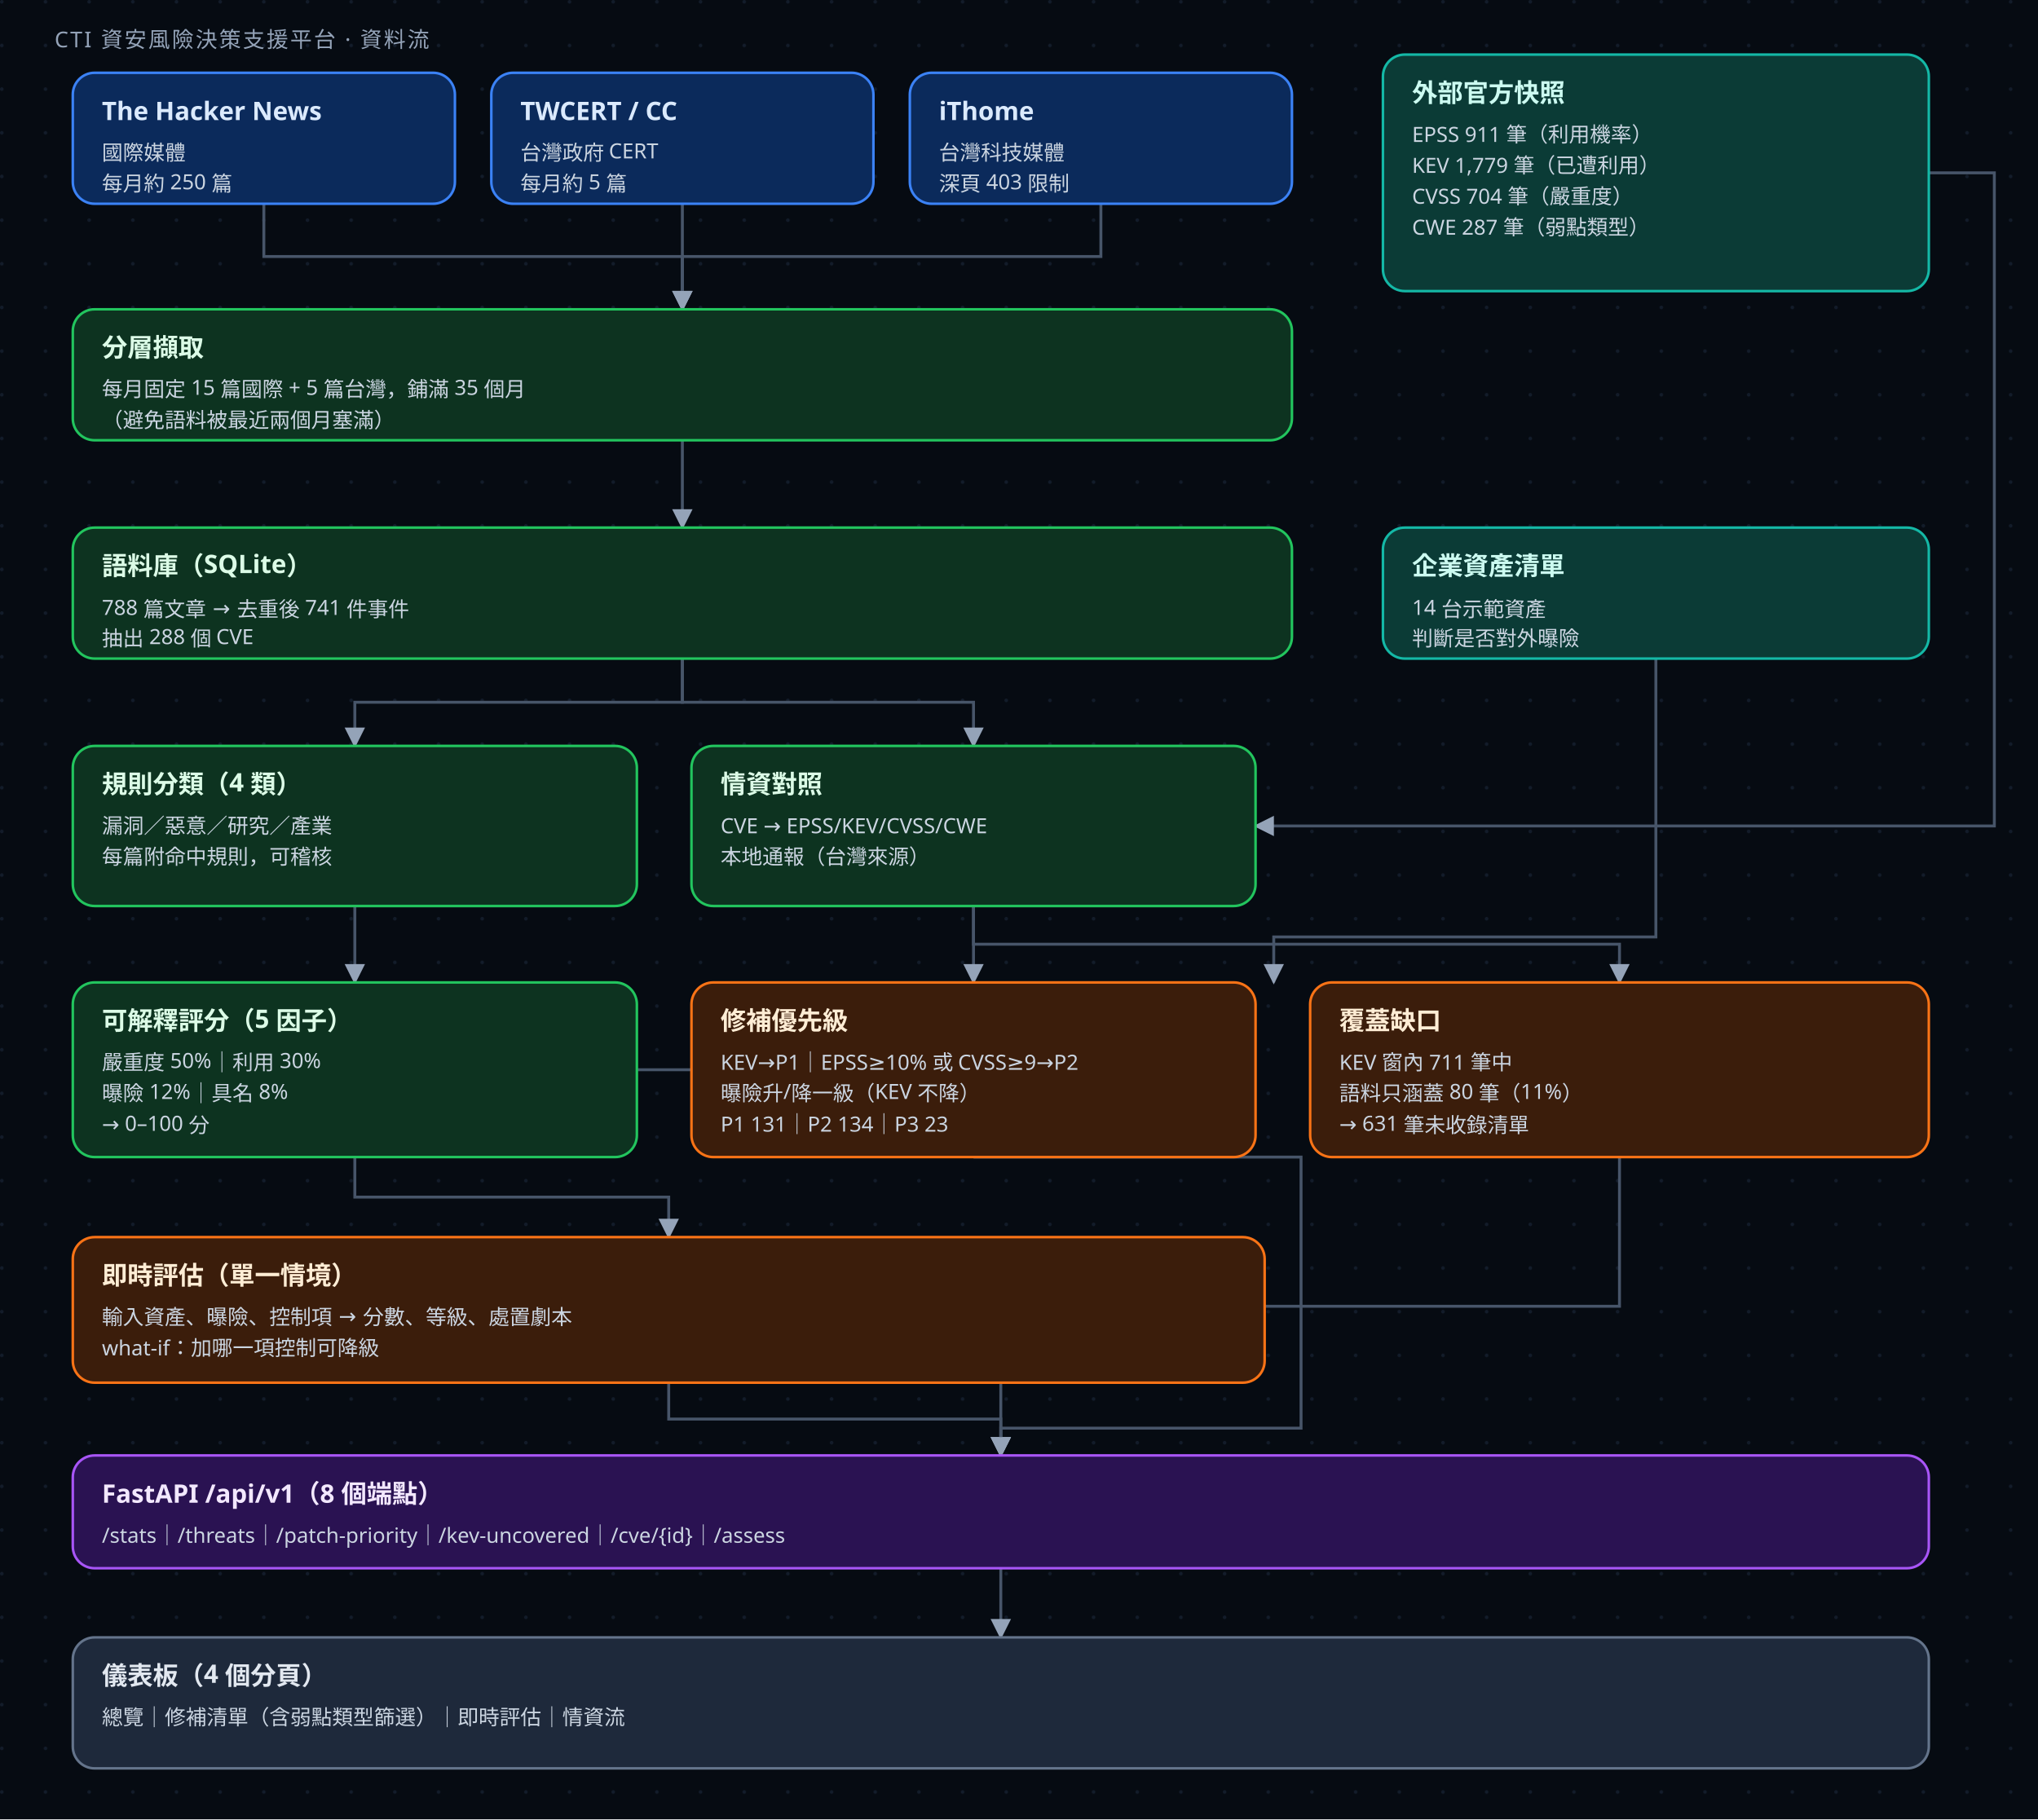
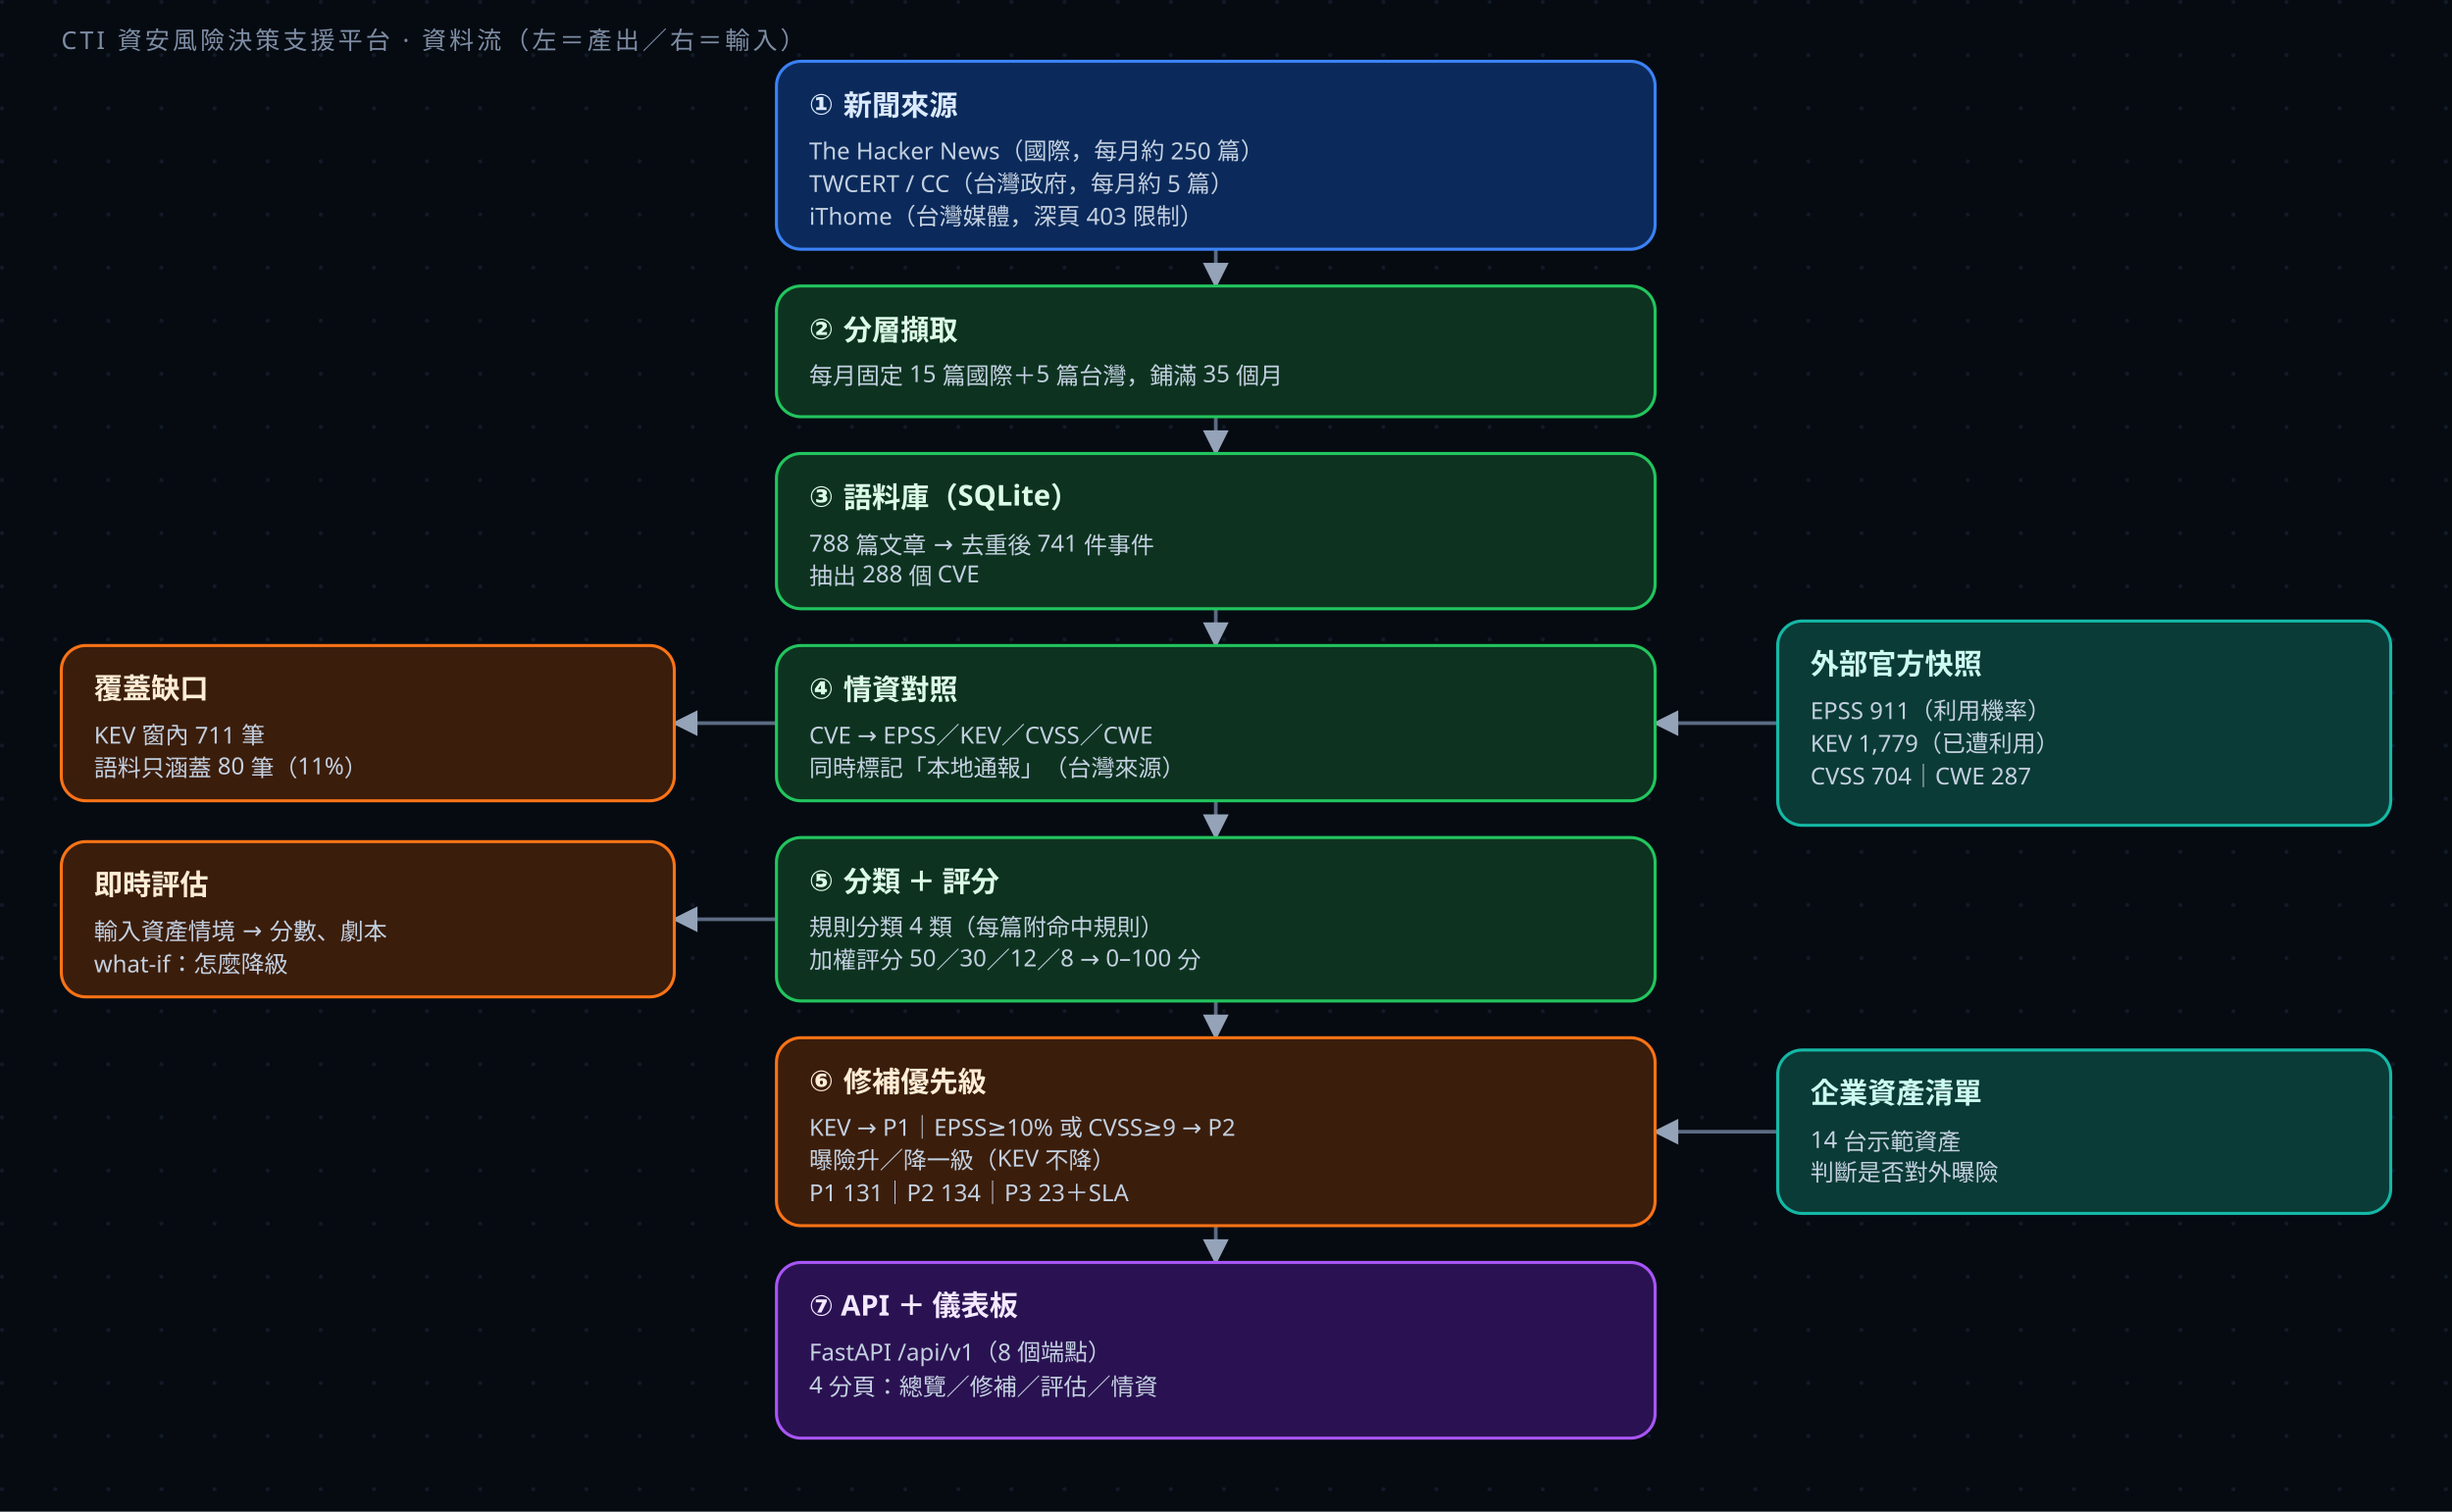
- <svg xmlns="http://www.w3.org/2000/svg" width="1120" height="1000" viewBox="0 0 1120 1000" font-family="'Segoe UI','Microsoft JhengHei',sans-serif">
+ <svg xmlns="http://www.w3.org/2000/svg" width="1200" height="740" viewBox="0 0 1200 740" font-family="'Segoe UI','Microsoft JhengHei',sans-serif">
  <defs>
    <marker id="arrow" viewBox="0 0 10 10" refX="9" refY="5" markerWidth="7" markerHeight="7" orient="auto-start-reverse">
      <path d="M 0 0 L 10 5 L 0 10 z" fill="#94a3b8" />
    </marker>
-     <pattern id="dots" width="24" height="24" patternUnits="userSpaceOnUse">
+     <pattern id="dots" width="26" height="26" patternUnits="userSpaceOnUse">
      <circle cx="1" cy="1" r="1" fill="#1b2739" />
    </pattern>
  </defs>
  <rect width="100%" height="100%" fill="#060b12" />
-   <rect width="100%" height="100%" fill="url(#dots)" opacity="0.6" />
-   <text x="30" y="26" fill="#94a3b8" font-size="12" letter-spacing="1">CTI 資安風險決策支援平台 · 資料流</text>
-   <path d="M 145 112 L 145 141 L 375 141 L 375 170" fill="none" stroke="#475569" stroke-width="1.6" marker-end="url(#arrow)" />
-   <path d="M 375 112 L 375 170" fill="none" stroke="#475569" stroke-width="1.6" marker-end="url(#arrow)" />
-   <path d="M 605 112 L 605 141 L 375 141 L 375 170" fill="none" stroke="#475569" stroke-width="1.6" marker-end="url(#arrow)" />
-   <path d="M 375 242 L 375 290" fill="none" stroke="#475569" stroke-width="1.6" marker-end="url(#arrow)" />
-   <path d="M 1060 95 L 1096 95 L 1096 454 L 690 454" fill="none" stroke="#475569" stroke-width="1.6" marker-end="url(#arrow)" />
-   <path d="M 375 362 L 375 386 L 195 386 L 195 410" fill="none" stroke="#475569" stroke-width="1.6" marker-end="url(#arrow)" />
-   <path d="M 375 362 L 375 386 L 535 386 L 535 410" fill="none" stroke="#475569" stroke-width="1.6" marker-end="url(#arrow)" />
-   <path d="M 195 498 L 195 540" fill="none" stroke="#475569" stroke-width="1.6" marker-end="url(#arrow)" />
-   <path d="M 535 498 L 535 540" fill="none" stroke="#475569" stroke-width="1.6" marker-end="url(#arrow)" />
-   <path d="M 195 636 L 195 588 L 535 588 L 535 540" fill="none" stroke="#475569" stroke-width="1.6" marker-end="url(#arrow)" />
-   <path d="M 910 362 L 910 515 L 700 515 L 700 540" fill="none" stroke="#475569" stroke-width="1.6" marker-end="url(#arrow)" />
-   <path d="M 535 498 L 535 519 L 890 519 L 890 540" fill="none" stroke="#475569" stroke-width="1.6" marker-end="url(#arrow)" />
-   <path d="M 195 636 L 195 658 L 367.5 658 L 367.5 680" fill="none" stroke="#475569" stroke-width="1.6" marker-end="url(#arrow)" />
-   <path d="M 535 636 L 715 636 L 715 785 L 550 785 L 550 800" fill="none" stroke="#475569" stroke-width="1.6" marker-end="url(#arrow)" />
-   <path d="M 367.5 760 L 367.5 780 L 550 780 L 550 800" fill="none" stroke="#475569" stroke-width="1.6" marker-end="url(#arrow)" />
-   <path d="M 890 636 L 890 718 L 550 718 L 550 800" fill="none" stroke="#475569" stroke-width="1.6" marker-end="url(#arrow)" />
-   <path d="M 550 862 L 550 900" fill="none" stroke="#475569" stroke-width="1.6" marker-end="url(#arrow)" />
-   <g>
-     <rect x="40" y="40" width="210" height="72" rx="12" fill="#0b2a5b" stroke="#3b82f6" stroke-width="1.4" />
-     <text x="56" y="66" fill="#dbeafe" font-size="14" font-weight="700">The Hacker News</text>
-     <text x="56" y="88" fill="#cbd5e1" font-size="11.5">國際媒體</text>
-     <text x="56" y="105" fill="#cbd5e1" font-size="11.5">每月約 250 篇</text>
-   </g>
-   <g>
-     <rect x="270" y="40" width="210" height="72" rx="12" fill="#0b2a5b" stroke="#3b82f6" stroke-width="1.4" />
-     <text x="286" y="66" fill="#dbeafe" font-size="14" font-weight="700">TWCERT / CC</text>
-     <text x="286" y="88" fill="#cbd5e1" font-size="11.5">台灣政府 CERT</text>
-     <text x="286" y="105" fill="#cbd5e1" font-size="11.5">每月約 5 篇</text>
-   </g>
-   <g>
-     <rect x="500" y="40" width="210" height="72" rx="12" fill="#0b2a5b" stroke="#3b82f6" stroke-width="1.4" />
-     <text x="516" y="66" fill="#dbeafe" font-size="14" font-weight="700">iThome</text>
-     <text x="516" y="88" fill="#cbd5e1" font-size="11.5">台灣科技媒體</text>
-     <text x="516" y="105" fill="#cbd5e1" font-size="11.5">深頁 403 限制</text>
-   </g>
-   <g>
-     <rect x="760" y="30" width="300" height="130" rx="12" fill="#0b3b36" stroke="#14b8a6" stroke-width="1.4" />
-     <text x="776" y="56" fill="#ccfbf1" font-size="14" font-weight="700">外部官方快照</text>
-     <text x="776" y="78" fill="#cbd5e1" font-size="11.5">EPSS 911 筆（利用機率）</text>
-     <text x="776" y="95" fill="#cbd5e1" font-size="11.5">KEV 1,779 筆（已遭利用）</text>
-     <text x="776" y="112" fill="#cbd5e1" font-size="11.5">CVSS 704 筆（嚴重度）</text>
-     <text x="776" y="129" fill="#cbd5e1" font-size="11.5">CWE 287 筆（弱點類型）</text>
-   </g>
-   <g>
-     <rect x="40" y="170" width="670" height="72" rx="12" fill="#0d3320" stroke="#22c55e" stroke-width="1.4" />
-     <text x="56" y="196" fill="#dcfce7" font-size="14" font-weight="700">分層擷取</text>
-     <text x="56" y="218" fill="#cbd5e1" font-size="11.5">每月固定 15 篇國際 + 5 篇台灣，鋪滿 35 個月</text>
-     <text x="56" y="235" fill="#cbd5e1" font-size="11.5">（避免語料被最近兩個月塞滿）</text>
-   </g>
-   <g>
-     <rect x="40" y="290" width="670" height="72" rx="12" fill="#0d3320" stroke="#22c55e" stroke-width="1.4" />
-     <text x="56" y="316" fill="#dcfce7" font-size="14" font-weight="700">語料庫（SQLite）</text>
-     <text x="56" y="338" fill="#cbd5e1" font-size="11.5">788 篇文章 → 去重後 741 件事件</text>
-     <text x="56" y="355" fill="#cbd5e1" font-size="11.5">抽出 288 個 CVE</text>
-   </g>
-   <g>
-     <rect x="760" y="290" width="300" height="72" rx="12" fill="#0b3b36" stroke="#14b8a6" stroke-width="1.4" />
-     <text x="776" y="316" fill="#ccfbf1" font-size="14" font-weight="700">企業資產清單</text>
-     <text x="776" y="338" fill="#cbd5e1" font-size="11.5">14 台示範資產</text>
-     <text x="776" y="355" fill="#cbd5e1" font-size="11.5">判斷是否對外曝險</text>
-   </g>
-   <g>
-     <rect x="40" y="410" width="310" height="88" rx="12" fill="#0d3320" stroke="#22c55e" stroke-width="1.4" />
-     <text x="56" y="436" fill="#dcfce7" font-size="14" font-weight="700">規則分類（4 類）</text>
-     <text x="56" y="458" fill="#cbd5e1" font-size="11.5">漏洞／惡意／研究／產業</text>
-     <text x="56" y="475" fill="#cbd5e1" font-size="11.5">每篇附命中規則，可稽核</text>
-   </g>
-   <g>
-     <rect x="380" y="410" width="310" height="88" rx="12" fill="#0d3320" stroke="#22c55e" stroke-width="1.4" />
-     <text x="396" y="436" fill="#dcfce7" font-size="14" font-weight="700">情資對照</text>
-     <text x="396" y="458" fill="#cbd5e1" font-size="11.5">CVE → EPSS/KEV/CVSS/CWE</text>
-     <text x="396" y="475" fill="#cbd5e1" font-size="11.5">本地通報（台灣來源）</text>
-   </g>
-   <g>
-     <rect x="40" y="540" width="310" height="96" rx="12" fill="#0d3320" stroke="#22c55e" stroke-width="1.4" />
-     <text x="56" y="566" fill="#dcfce7" font-size="14" font-weight="700">可解釋評分（5 因子）</text>
-     <text x="56" y="588" fill="#cbd5e1" font-size="11.5">嚴重度 50%｜利用 30%</text>
-     <text x="56" y="605" fill="#cbd5e1" font-size="11.5">曝險 12%｜具名 8%</text>
-     <text x="56" y="622" fill="#cbd5e1" font-size="11.5">→ 0–100 分</text>
-   </g>
-   <g>
-     <rect x="380" y="540" width="310" height="96" rx="12" fill="#3b1d0b" stroke="#f97316" stroke-width="1.4" />
-     <text x="396" y="566" fill="#ffedd5" font-size="14" font-weight="700">修補優先級</text>
-     <text x="396" y="588" fill="#cbd5e1" font-size="11.5">KEV→P1｜EPSS≥10% 或 CVSS≥9→P2</text>
-     <text x="396" y="605" fill="#cbd5e1" font-size="11.5">曝險升/降一級（KEV 不降）</text>
-     <text x="396" y="622" fill="#cbd5e1" font-size="11.5">P1 131｜P2 134｜P3 23</text>
-   </g>
-   <g>
-     <rect x="720" y="540" width="340" height="96" rx="12" fill="#3b1d0b" stroke="#f97316" stroke-width="1.4" />
-     <text x="736" y="566" fill="#ffedd5" font-size="14" font-weight="700">覆蓋缺口</text>
-     <text x="736" y="588" fill="#cbd5e1" font-size="11.5">KEV 窗內 711 筆中</text>
-     <text x="736" y="605" fill="#cbd5e1" font-size="11.5">語料只涵蓋 80 筆（11%）</text>
-     <text x="736" y="622" fill="#cbd5e1" font-size="11.5">→ 631 筆未收錄清單</text>
-   </g>
-   <g>
-     <rect x="40" y="680" width="655" height="80" rx="12" fill="#3b1d0b" stroke="#f97316" stroke-width="1.4" />
-     <text x="56" y="706" fill="#ffedd5" font-size="14" font-weight="700">即時評估（單一情境）</text>
-     <text x="56" y="728" fill="#cbd5e1" font-size="11.5">輸入資產、曝險、控制項 → 分數、等級、處置劇本</text>
-     <text x="56" y="745" fill="#cbd5e1" font-size="11.5">what-if：加哪一項控制可降級</text>
-   </g>
-   <g>
-     <rect x="40" y="800" width="1020" height="62" rx="12" fill="#2a1252" stroke="#a855f7" stroke-width="1.4" />
-     <text x="56" y="826" fill="#f3e8ff" font-size="14" font-weight="700">FastAPI /api/v1（8 個端點）</text>
-     <text x="56" y="848" fill="#cbd5e1" font-size="11.5">/stats｜/threats｜/patch-priority｜/kev-uncovered｜/cve/{id}｜/assess</text>
-   </g>
-   <g>
-     <rect x="40" y="900" width="1020" height="72" rx="12" fill="#1e293b" stroke="#64748b" stroke-width="1.4" />
-     <text x="56" y="926" fill="#e2e8f0" font-size="14" font-weight="700">儀表板（4 個分頁）</text>
-     <text x="56" y="948" fill="#cbd5e1" font-size="11.5">總覽｜修補清單（含弱點類型篩選）｜即時評估｜情資流</text>
-   </g>
+   <rect width="100%" height="100%" fill="url(#dots)" opacity="0.55" />
+   <text x="30" y="24" fill="#7e8da4" font-size="12" letter-spacing="1.5">CTI 資安風險決策支援平台 · 資料流（左＝產出／右＝輸入）</text>
+   <path d="M 595 122 L 595 140" fill="none" stroke="#5b6b82" stroke-width="1.8" marker-end="url(#arrow)" />
+   <path d="M 595 204 L 595 222" fill="none" stroke="#5b6b82" stroke-width="1.8" marker-end="url(#arrow)" />
+   <path d="M 595 298 L 595 316" fill="none" stroke="#5b6b82" stroke-width="1.8" marker-end="url(#arrow)" />
+   <path d="M 595 392 L 595 410" fill="none" stroke="#5b6b82" stroke-width="1.8" marker-end="url(#arrow)" />
+   <path d="M 595 490 L 595 508" fill="none" stroke="#5b6b82" stroke-width="1.8" marker-end="url(#arrow)" />
+   <path d="M 595 600 L 595 618" fill="none" stroke="#5b6b82" stroke-width="1.8" marker-end="url(#arrow)" />
+   <path d="M 870 354 L 810 354" fill="none" stroke="#5b6b82" stroke-width="1.8" marker-end="url(#arrow)" />
+   <path d="M 870 554 L 810 554" fill="none" stroke="#5b6b82" stroke-width="1.8" marker-end="url(#arrow)" />
+   <path d="M 380 354 L 330 354" fill="none" stroke="#5b6b82" stroke-width="1.8" marker-end="url(#arrow)" />
+   <path d="M 380 450 L 330 450" fill="none" stroke="#5b6b82" stroke-width="1.8" marker-end="url(#arrow)" />
+   <rect x="380" y="30" width="430" height="92" rx="12" fill="#0b2a5b" stroke="#3b82f6" stroke-width="1.5" />
+   <text x="396" y="56" fill="#dbeafe" font-size="14" font-weight="700">① 新聞來源</text>
+   <text x="396" y="78" fill="#c3d0e0" font-size="11.5">The Hacker News（國際，每月約 250 篇）</text>
+   <text x="396" y="94" fill="#c3d0e0" font-size="11.5">TWCERT / CC（台灣政府，每月約 5 篇）</text>
+   <text x="396" y="110" fill="#c3d0e0" font-size="11.5">iThome（台灣媒體，深頁 403 限制）</text>
+   <rect x="380" y="140" width="430" height="64" rx="12" fill="#0d3320" stroke="#22c55e" stroke-width="1.5" />
+   <text x="396" y="166" fill="#dcfce7" font-size="14" font-weight="700">② 分層擷取</text>
+   <text x="396" y="188" fill="#c3d0e0" font-size="11.5">每月固定 15 篇國際＋5 篇台灣，鋪滿 35 個月</text>
+   <rect x="380" y="222" width="430" height="76" rx="12" fill="#0d3320" stroke="#22c55e" stroke-width="1.5" />
+   <text x="396" y="248" fill="#dcfce7" font-size="14" font-weight="700">③ 語料庫（SQLite）</text>
+   <text x="396" y="270" fill="#c3d0e0" font-size="11.5">788 篇文章 → 去重後 741 件事件</text>
+   <text x="396" y="286" fill="#c3d0e0" font-size="11.5">抽出 288 個 CVE</text>
+   <rect x="380" y="316" width="430" height="76" rx="12" fill="#0d3320" stroke="#22c55e" stroke-width="1.5" />
+   <text x="396" y="342" fill="#dcfce7" font-size="14" font-weight="700">④ 情資對照</text>
+   <text x="396" y="364" fill="#c3d0e0" font-size="11.5">CVE → EPSS／KEV／CVSS／CWE</text>
+   <text x="396" y="380" fill="#c3d0e0" font-size="11.5">同時標記「本地通報」（台灣來源）</text>
+   <rect x="380" y="410" width="430" height="80" rx="12" fill="#0d3320" stroke="#22c55e" stroke-width="1.5" />
+   <text x="396" y="436" fill="#dcfce7" font-size="14" font-weight="700">⑤ 分類 ＋ 評分</text>
+   <text x="396" y="458" fill="#c3d0e0" font-size="11.5">規則分類 4 類（每篇附命中規則）</text>
+   <text x="396" y="474" fill="#c3d0e0" font-size="11.5">加權評分 50／30／12／8 → 0–100 分</text>
+   <rect x="380" y="508" width="430" height="92" rx="12" fill="#3b1d0b" stroke="#f97316" stroke-width="1.5" />
+   <text x="396" y="534" fill="#ffedd5" font-size="14" font-weight="700">⑥ 修補優先級</text>
+   <text x="396" y="556" fill="#c3d0e0" font-size="11.5">KEV → P1｜EPSS≥10% 或 CVSS≥9 → P2</text>
+   <text x="396" y="572" fill="#c3d0e0" font-size="11.5">曝險升／降一級（KEV 不降）</text>
+   <text x="396" y="588" fill="#c3d0e0" font-size="11.5">P1 131｜P2 134｜P3 23＋SLA</text>
+   <rect x="380" y="618" width="430" height="86" rx="12" fill="#2a1252" stroke="#a855f7" stroke-width="1.5" />
+   <text x="396" y="644" fill="#f3e8ff" font-size="14" font-weight="700">⑦ API ＋ 儀表板</text>
+   <text x="396" y="666" fill="#c3d0e0" font-size="11.5">FastAPI /api/v1（8 個端點）</text>
+   <text x="396" y="682" fill="#c3d0e0" font-size="11.5">4 分頁：總覽／修補／評估／情資</text>
+   <rect x="870" y="304" width="300" height="100" rx="12" fill="#0b3b36" stroke="#14b8a6" stroke-width="1.5" />
+   <text x="886" y="330" fill="#ccfbf1" font-size="14" font-weight="700">外部官方快照</text>
+   <text x="886" y="352" fill="#c3d0e0" font-size="11.5">EPSS 911（利用機率）</text>
+   <text x="886" y="368" fill="#c3d0e0" font-size="11.5">KEV 1,779（已遭利用）</text>
+   <text x="886" y="384" fill="#c3d0e0" font-size="11.5">CVSS 704｜CWE 287</text>
+   <rect x="870" y="514" width="300" height="80" rx="12" fill="#0b3b36" stroke="#14b8a6" stroke-width="1.5" />
+   <text x="886" y="540" fill="#ccfbf1" font-size="14" font-weight="700">企業資產清單</text>
+   <text x="886" y="562" fill="#c3d0e0" font-size="11.5">14 台示範資產</text>
+   <text x="886" y="578" fill="#c3d0e0" font-size="11.5">判斷是否對外曝險</text>
+   <rect x="30" y="316" width="300" height="76" rx="12" fill="#3b1d0b" stroke="#f97316" stroke-width="1.5" />
+   <text x="46" y="342" fill="#ffedd5" font-size="14" font-weight="700">覆蓋缺口</text>
+   <text x="46" y="364" fill="#c3d0e0" font-size="11.5">KEV 窗內 711 筆</text>
+   <text x="46" y="380" fill="#c3d0e0" font-size="11.5">語料只涵蓋 80 筆（11%）</text>
+   <rect x="30" y="412" width="300" height="76" rx="12" fill="#3b1d0b" stroke="#f97316" stroke-width="1.5" />
+   <text x="46" y="438" fill="#ffedd5" font-size="14" font-weight="700">即時評估</text>
+   <text x="46" y="460" fill="#c3d0e0" font-size="11.5">輸入資產情境 → 分數、劇本</text>
+   <text x="46" y="476" fill="#c3d0e0" font-size="11.5">what-if：怎麼降級</text>
</svg>
